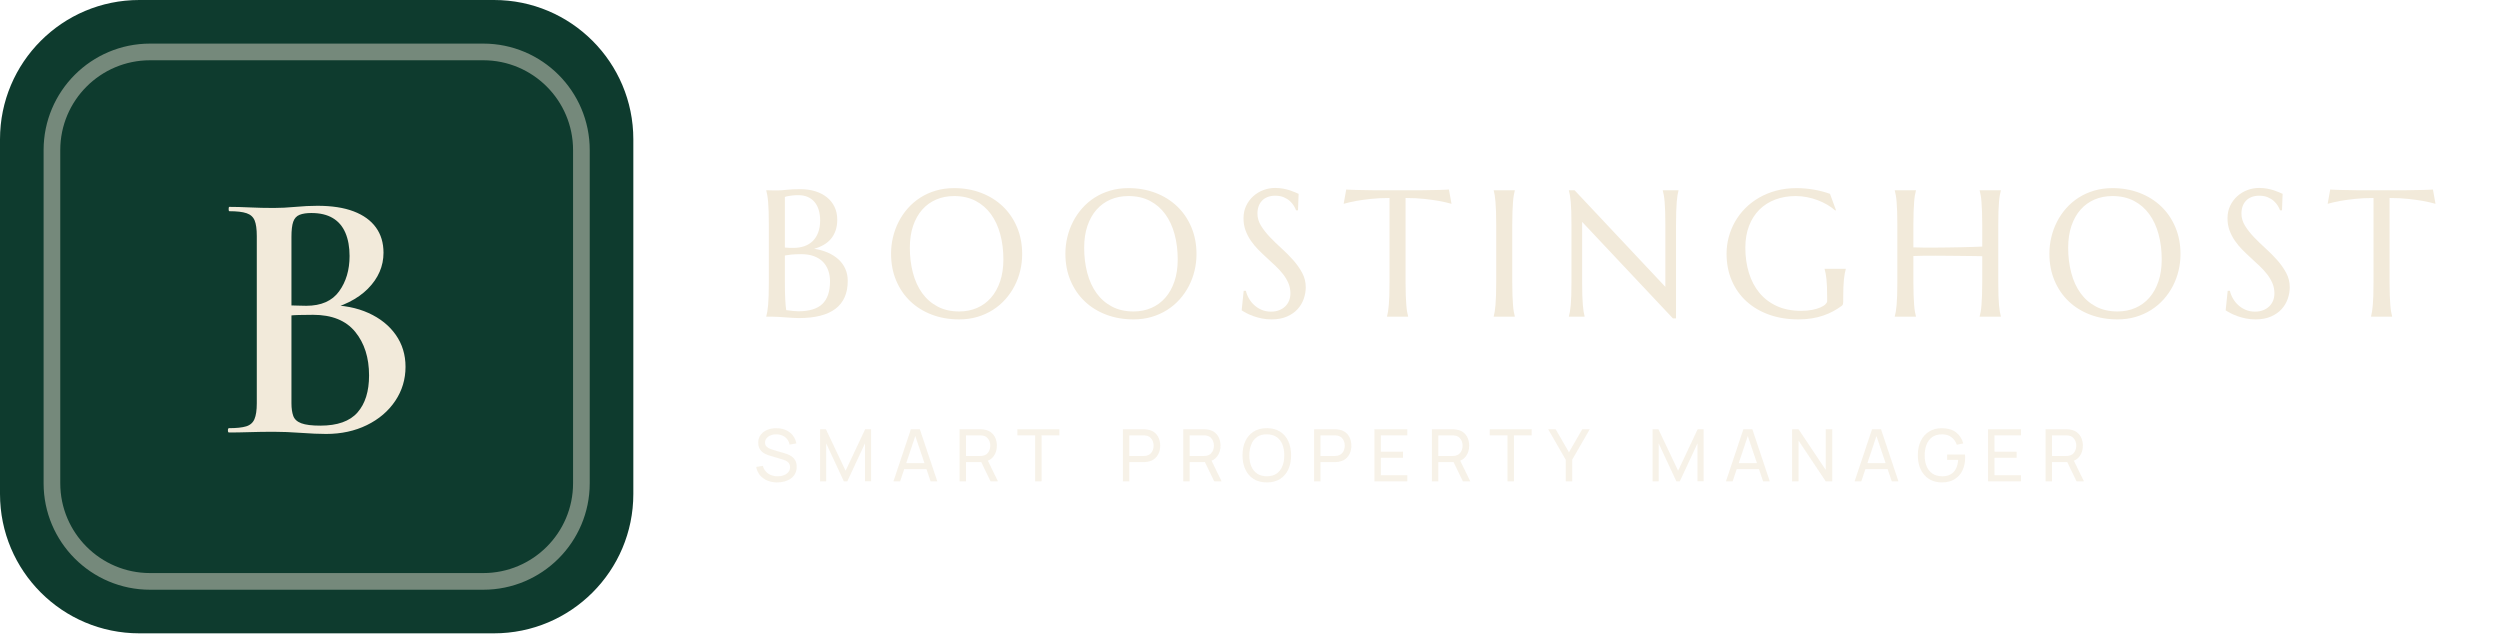
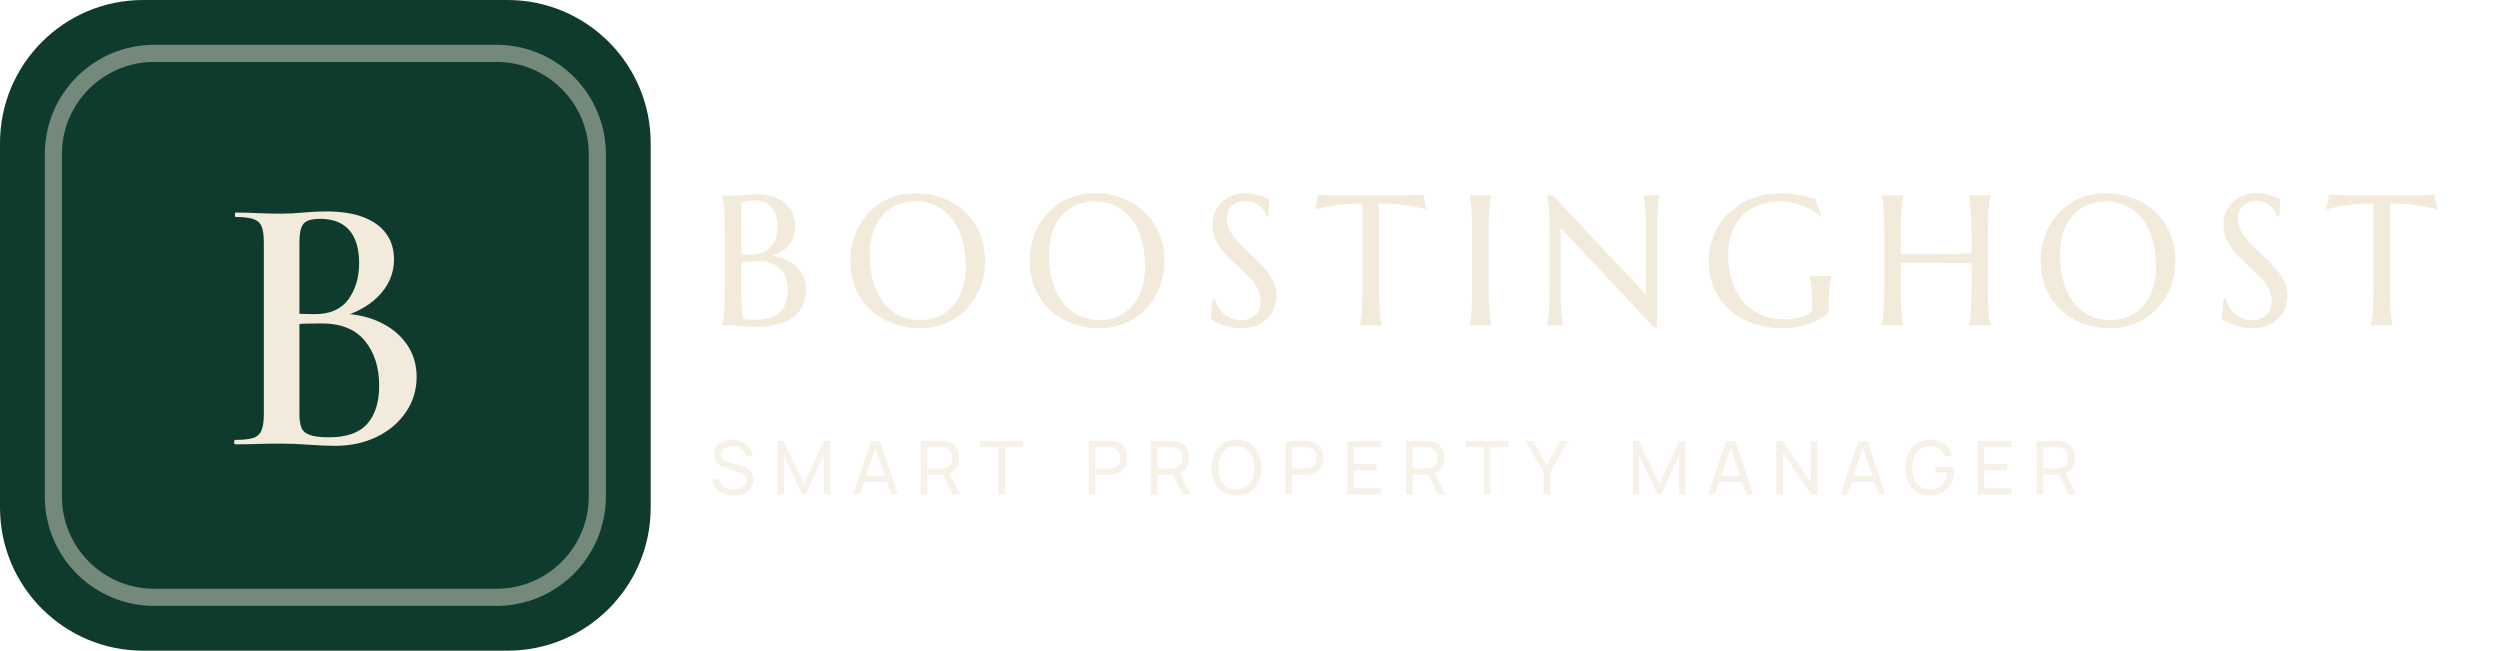
- <svg xmlns="http://www.w3.org/2000/svg" viewBox="0 0 150 38" width="150" height="38">
+ <svg xmlns="http://www.w3.org/2000/svg" viewBox="0 0 146 38" width="146" height="38">
  <rect width="38" height="38" rx="8.36" fill="#0E3B2E" />
  <rect x="3.116" y="3.116" width="31.768" height="31.768" rx="5.89" fill="none" stroke="rgba(242,234,218,0.45)" stroke-width="1.00" />
  <path fill="#F2EADA" transform="translate(12.83 25.95) scale(0.02166 -0.02166)" d="M304 337 315 353Q380 353 428.5 331.0Q477 309 504.0 270.5Q531 232 531 182Q531 130 502.5 87.5Q474 45 424.0 20.5Q374 -4 311 -4Q282 -4 241.0 -1.0Q200 2 166 2Q131 2 99.0 1.0Q67 0 42 0Q39 0 39.0 6.0Q39 12 42 12Q73 12 89.5 17.0Q106 22 112.5 37.0Q119 52 119 81V544Q119 573 113.0 587.5Q107 602 90.5 607.5Q74 613 43 613Q41 613 41.0 619.0Q41 625 43 625Q68 625 99.5 623.5Q131 622 166 622Q194 622 226.0 625.0Q258 628 287 628Q347 628 387.5 612.5Q428 597 449.0 568.0Q470 539 470 498Q470 442 427.0 398.5Q384 355 304 337ZM270 608Q250 608 237.5 603.0Q225 598 220.0 584.0Q215 570 215 542V346L179 353Q212 352 233.0 351.5Q254 351 256 351Q318 351 347.0 391.0Q376 431 376 489Q376 526 364.5 553.0Q353 580 329.5 594.0Q306 608 270 608ZM295 19Q366 19 398.0 55.5Q430 92 430 158Q430 232 391.5 279.0Q353 326 275 326Q260 326 235.0 325.5Q210 325 183 320L215 332V81Q215 60 220.0 46.0Q225 32 242.5 25.5Q260 19 295 19Z" />
  <g fill="#F2EADA">
-     <path transform="translate(45.22 19.00) scale(0.00529 -0.00529)" d="M172 1042Q172 1127 170.0 1190.5Q168 1254 164.0 1300.5Q160 1347 154.5 1378.0Q149 1409 143 1430V1434Q163 1433 185 1433Q204 1432 227.5 1432.0Q251 1432 276 1432Q312 1432 373.5 1439.0Q435 1446 532 1446Q622 1446 698.0 1422.5Q774 1399 829.5 1355.0Q885 1311 916.5 1246.5Q948 1182 948 1100Q948 1031 929.0 976.5Q910 922 875.5 881.5Q841 841 792.5 813.5Q744 786 686 770Q771 757 841.0 726.5Q911 696 961.5 650.0Q1012 604 1039.5 542.5Q1067 481 1067 406Q1067 195 928.0 89.5Q789 -16 512 -16Q482 -16 442.0 -13.5Q402 -11 360.5 -8.0Q319 -5 279.0 -2.5Q239 0 209 0H143V4Q149 25 154.5 56.0Q160 87 164.0 133.0Q168 179 170.0 242.5Q172 306 172 391ZM539 709Q471 709 425.0 704.0Q379 699 354 694V391Q354 274 358.0 198.0Q362 122 369 74Q407 69 445.0 65.0Q483 61 506 61Q693 61 779.5 144.5Q866 228 866 401Q866 469 845.5 525.5Q825 582 784.5 623.0Q744 664 682.5 686.5Q621 709 539 709ZM354 784Q382 781 404.0 780.5Q426 780 451 780Q519 780 575.0 799.5Q631 819 670.5 858.0Q710 897 732.0 955.5Q754 1014 754 1092Q754 1157 738.0 1210.0Q722 1263 690.5 1300.5Q659 1338 613.0 1358.0Q567 1378 508 1378Q470 1378 441.5 1375.0Q413 1372 393 1368Q370 1364 354 1358Z" />
-     <path transform="translate(53.03 19.00) scale(0.00529 -0.00529)" d="M797 1458Q964 1458 1105.5 1403.5Q1247 1349 1350.0 1250.5Q1453 1152 1511.0 1014.0Q1569 876 1569 709Q1569 614 1547.0 522.0Q1525 430 1482.5 348.0Q1440 266 1378.0 196.5Q1316 127 1236.5 76.5Q1157 26 1061.0 -2.5Q965 -31 854 -31Q687 -31 545.5 22.5Q404 76 301.0 174.0Q198 272 140.0 409.5Q82 547 82 715Q82 810 104.0 902.0Q126 994 168.5 1077.0Q211 1160 272.5 1229.5Q334 1299 413.5 1350.0Q493 1401 589.5 1429.5Q686 1458 797 1458ZM854 59Q965 59 1057.0 99.0Q1149 139 1215.5 215.0Q1282 291 1319.0 400.5Q1356 510 1356 649Q1356 803 1320.5 934.5Q1285 1066 1215.0 1162.5Q1145 1259 1040.5 1313.5Q936 1368 797 1368Q686 1368 594.0 1328.5Q502 1289 435.5 1214.0Q369 1139 332.0 1030.0Q295 921 295 782Q295 629 330.0 496.5Q365 364 435.0 267.0Q505 170 610.0 114.5Q715 59 854 59Z" />
-     <path transform="translate(63.49 19.00) scale(0.00529 -0.00529)" d="M797 1458Q964 1458 1105.5 1403.5Q1247 1349 1350.0 1250.5Q1453 1152 1511.0 1014.0Q1569 876 1569 709Q1569 614 1547.0 522.0Q1525 430 1482.5 348.0Q1440 266 1378.0 196.5Q1316 127 1236.5 76.5Q1157 26 1061.0 -2.5Q965 -31 854 -31Q687 -31 545.5 22.5Q404 76 301.0 174.0Q198 272 140.0 409.5Q82 547 82 715Q82 810 104.0 902.0Q126 994 168.5 1077.0Q211 1160 272.5 1229.5Q334 1299 413.5 1350.0Q493 1401 589.5 1429.5Q686 1458 797 1458ZM854 59Q965 59 1057.0 99.0Q1149 139 1215.5 215.0Q1282 291 1319.0 400.5Q1356 510 1356 649Q1356 803 1320.5 934.5Q1285 1066 1215.0 1162.5Q1145 1259 1040.5 1313.5Q936 1368 797 1368Q686 1368 594.0 1328.5Q502 1289 435.5 1214.0Q369 1139 332.0 1030.0Q295 921 295 782Q295 629 330.0 496.5Q365 364 435.0 267.0Q505 170 610.0 114.5Q715 59 854 59Z" />
-     <path transform="translate(73.96 19.00) scale(0.00529 -0.00529)" d="M741 1206H719Q711 1229 693.5 1258.0Q676 1287 647.5 1312.5Q619 1338 578.5 1355.0Q538 1372 483 1372Q434 1372 396.0 1357.0Q358 1342 332.5 1315.0Q307 1288 294.0 1251.0Q281 1214 281 1169Q281 1097 321.5 1031.5Q362 966 423.0 902.0Q484 838 555.0 774.0Q626 710 687.0 641.0Q748 572 788.5 496.5Q829 421 829 334Q829 269 806.5 203.5Q784 138 737.0 86.0Q690 34 616.0 1.5Q542 -31 440 -31Q383 -31 331.5 -20.5Q280 -10 236.5 5.5Q193 21 158.5 39.0Q124 57 102 72L125 293H150Q161 246 186.0 203.5Q211 161 247.5 128.5Q284 96 331.0 76.5Q378 57 434 57Q485 57 525.5 72.5Q566 88 595.0 115.5Q624 143 639.5 181.0Q655 219 655 264Q655 327 632.0 380.5Q609 434 571.5 482.0Q534 530 486.5 575.0Q439 620 389.0 665.5Q339 711 291.5 759.0Q244 807 206.5 861.5Q169 916 146.0 978.5Q123 1041 123 1116Q123 1195 153.5 1258.5Q184 1322 234.5 1367.0Q285 1412 349.0 1436.0Q413 1460 481 1460Q531 1460 573.0 1452.0Q615 1444 648.5 1433.0Q682 1422 707.0 1411.0Q732 1400 748 1393Z" />
-     <path transform="translate(80.62 19.00) scale(0.00529 -0.00529)" d="M520 1346Q402 1346 307.0 1335.5Q212 1325 143 1313Q63 1298 0 1280L29 1442Q41 1441 65.0 1440.0Q89 1439 118.5 1438.0Q148 1437 180.5 1436.5Q213 1436 242.0 1435.5Q271 1435 293.5 1434.5Q316 1434 326 1434H897Q907 1434 929.5 1434.5Q952 1435 981.0 1435.5Q1010 1436 1042.5 1436.5Q1075 1437 1104.5 1438.0Q1134 1439 1158.0 1440.0Q1182 1441 1194 1442L1223 1280Q1159 1298 1079 1313Q1010 1325 915.0 1335.5Q820 1346 702 1346V391Q702 306 704.5 242.5Q707 179 710.5 133.0Q714 87 719.5 56.0Q725 25 731 4V0H492V4Q498 25 503.0 56.0Q508 87 512.0 133.0Q516 179 518.0 242.5Q520 306 520 391Z" />
-     <path transform="translate(88.82 19.00) scale(0.00529 -0.00529)" d="M152 4Q158 25 163.0 56.0Q168 87 172.0 133.0Q176 179 178.0 242.5Q180 306 180 391V1042Q180 1127 178.0 1190.5Q176 1254 172.0 1300.5Q168 1347 163.0 1378.0Q158 1409 152 1430V1434H391V1430Q385 1409 379.5 1378.0Q374 1347 370.5 1300.5Q367 1254 364.5 1190.5Q362 1127 362 1042V391Q362 306 364.5 242.5Q367 179 370.5 133.0Q374 87 379.5 56.0Q385 25 391 4V0H152Z" />
-     <path transform="translate(93.42 19.00) scale(0.00529 -0.00529)" d="M199 1434 1229 338V1042Q1229 1127 1227.0 1190.5Q1225 1254 1221.0 1300.5Q1217 1347 1211.5 1378.0Q1206 1409 1200 1430V1434H1378V1430Q1372 1409 1367.0 1378.0Q1362 1347 1358.0 1300.5Q1354 1254 1352.0 1190.5Q1350 1127 1350 1042V-20H1315L285 1075V391Q285 306 287.0 242.5Q289 179 293.0 133.0Q297 87 302.0 56.0Q307 25 313 4V0H135V4Q141 25 146.5 56.0Q152 87 156.0 133.0Q160 179 162.0 242.5Q164 306 164 391V1042Q164 1127 162.0 1190.5Q160 1254 156.0 1300.5Q152 1347 146.5 1378.0Q141 1409 135 1430V1434Z" />
-     <path transform="translate(103.16 19.00) scale(0.00529 -0.00529)" d="M1405 168Q1405 157 1402.5 145.0Q1400 133 1391 125Q1346 91 1293.5 62.5Q1241 34 1180.0 13.0Q1119 -8 1048.5 -19.5Q978 -31 897 -31Q715 -31 565.0 22.5Q415 76 307.5 174.0Q200 272 141.0 409.5Q82 547 82 715Q82 810 106.5 902.0Q131 994 178.0 1077.0Q225 1160 294.0 1229.5Q363 1299 451.5 1350.0Q540 1401 646.5 1429.5Q753 1458 877 1458Q925 1458 975.0 1453.5Q1025 1449 1074.0 1440.5Q1123 1432 1168.5 1420.0Q1214 1408 1255 1393L1323 1208L1315 1204Q1276 1239 1225.0 1269.0Q1174 1299 1116.0 1321.0Q1058 1343 994.5 1355.5Q931 1368 866 1368Q740 1368 635.0 1328.5Q530 1289 454.5 1214.0Q379 1139 337.0 1030.0Q295 921 295 782Q295 629 335.0 498.0Q375 367 454.0 271.0Q533 175 651.5 120.5Q770 66 928 66Q998 66 1053.0 77.0Q1108 88 1146.0 104.5Q1184 121 1203.5 140.5Q1223 160 1223 176V215Q1223 285 1221.0 336.0Q1219 387 1215.0 424.5Q1211 462 1206.0 489.0Q1201 516 1194 539V543H1434V539Q1428 518 1422.5 489.5Q1417 461 1413.0 422.0Q1409 383 1407.0 330.5Q1405 278 1405 209Z" />
-     <path transform="translate(112.93 19.00) scale(0.00529 -0.00529)" d="M1135 686Q1095 687 1035.0 687.5Q975 688 904.5 689.0Q834 690 757.5 690.5Q681 691 608.0 691.5Q535 692 469.0 691.0Q403 690 354 688V391Q354 306 356.5 242.5Q359 179 362.5 133.0Q366 87 371.5 56.0Q377 25 383 4V0H143V4Q149 25 154.5 56.0Q160 87 164.0 133.0Q168 179 170.0 242.5Q172 306 172 391V1042Q172 1127 170.0 1190.5Q168 1254 164.0 1300.5Q160 1347 154.5 1378.0Q149 1409 143 1430V1434H383V1430Q377 1409 371.5 1378.0Q366 1347 362.5 1300.5Q359 1254 356.5 1190.5Q354 1127 354 1042V786Q406 784 472.0 783.5Q538 783 610.0 783.5Q682 784 756.5 785.0Q831 786 900.5 787.5Q970 789 1030.5 791.0Q1091 793 1135 795V1042Q1135 1127 1132.5 1190.5Q1130 1254 1126.5 1300.5Q1123 1347 1117.5 1378.0Q1112 1409 1106 1430V1434H1346V1430Q1340 1409 1334.5 1378.0Q1329 1347 1325.0 1300.5Q1321 1254 1319.0 1190.5Q1317 1127 1317 1042V391Q1317 306 1319.0 242.5Q1321 179 1325.0 133.0Q1329 87 1334.5 56.0Q1340 25 1346 4V0H1106V4Q1112 25 1117.5 56.0Q1123 87 1126.5 133.0Q1130 179 1132.5 242.5Q1135 306 1135 391Z" />
-     <path transform="translate(122.53 19.00) scale(0.00529 -0.00529)" d="M797 1458Q964 1458 1105.5 1403.5Q1247 1349 1350.0 1250.5Q1453 1152 1511.0 1014.0Q1569 876 1569 709Q1569 614 1547.0 522.0Q1525 430 1482.5 348.0Q1440 266 1378.0 196.5Q1316 127 1236.5 76.5Q1157 26 1061.0 -2.5Q965 -31 854 -31Q687 -31 545.5 22.5Q404 76 301.0 174.0Q198 272 140.0 409.5Q82 547 82 715Q82 810 104.0 902.0Q126 994 168.5 1077.0Q211 1160 272.5 1229.5Q334 1299 413.5 1350.0Q493 1401 589.5 1429.5Q686 1458 797 1458ZM854 59Q965 59 1057.0 99.0Q1149 139 1215.5 215.0Q1282 291 1319.0 400.5Q1356 510 1356 649Q1356 803 1320.5 934.5Q1285 1066 1215.0 1162.5Q1145 1259 1040.5 1313.5Q936 1368 797 1368Q686 1368 594.0 1328.5Q502 1289 435.5 1214.0Q369 1139 332.0 1030.0Q295 921 295 782Q295 629 330.0 496.5Q365 364 435.0 267.0Q505 170 610.0 114.5Q715 59 854 59Z" />
-     <path transform="translate(133.00 19.00) scale(0.00529 -0.00529)" d="M741 1206H719Q711 1229 693.5 1258.0Q676 1287 647.5 1312.5Q619 1338 578.5 1355.0Q538 1372 483 1372Q434 1372 396.0 1357.0Q358 1342 332.5 1315.0Q307 1288 294.0 1251.0Q281 1214 281 1169Q281 1097 321.5 1031.5Q362 966 423.0 902.0Q484 838 555.0 774.0Q626 710 687.0 641.0Q748 572 788.5 496.5Q829 421 829 334Q829 269 806.5 203.5Q784 138 737.0 86.0Q690 34 616.0 1.5Q542 -31 440 -31Q383 -31 331.5 -20.5Q280 -10 236.5 5.5Q193 21 158.5 39.0Q124 57 102 72L125 293H150Q161 246 186.0 203.5Q211 161 247.5 128.5Q284 96 331.0 76.5Q378 57 434 57Q485 57 525.5 72.5Q566 88 595.0 115.5Q624 143 639.5 181.0Q655 219 655 264Q655 327 632.0 380.5Q609 434 571.5 482.0Q534 530 486.5 575.0Q439 620 389.0 665.5Q339 711 291.5 759.0Q244 807 206.5 861.5Q169 916 146.0 978.5Q123 1041 123 1116Q123 1195 153.5 1258.5Q184 1322 234.5 1367.0Q285 1412 349.0 1436.0Q413 1460 481 1460Q531 1460 573.0 1452.0Q615 1444 648.5 1433.0Q682 1422 707.0 1411.0Q732 1400 748 1393Z" />
-     <path transform="translate(139.66 19.00) scale(0.00529 -0.00529)" d="M520 1346Q402 1346 307.0 1335.5Q212 1325 143 1313Q63 1298 0 1280L29 1442Q41 1441 65.0 1440.0Q89 1439 118.5 1438.0Q148 1437 180.5 1436.5Q213 1436 242.0 1435.5Q271 1435 293.5 1434.5Q316 1434 326 1434H897Q907 1434 929.5 1434.5Q952 1435 981.0 1435.5Q1010 1436 1042.5 1436.5Q1075 1437 1104.5 1438.0Q1134 1439 1158.0 1440.0Q1182 1441 1194 1442L1223 1280Q1159 1298 1079 1313Q1010 1325 915.0 1335.5Q820 1346 702 1346V391Q702 306 704.5 242.5Q707 179 710.5 133.0Q714 87 719.5 56.0Q725 25 731 4V0H492V4Q498 25 503.0 56.0Q508 87 512.0 133.0Q516 179 518.0 242.5Q520 306 520 391Z" />
+     <path transform="translate(41.42 19.00) scale(0.00529 -0.00529)" d="M172 1042Q172 1127 170.0 1190.5Q168 1254 164.0 1300.5Q160 1347 154.5 1378.0Q149 1409 143 1430V1434Q163 1433 185 1433Q204 1432 227.5 1432.0Q251 1432 276 1432Q312 1432 373.5 1439.0Q435 1446 532 1446Q622 1446 698.0 1422.5Q774 1399 829.5 1355.0Q885 1311 916.5 1246.5Q948 1182 948 1100Q948 1031 929.0 976.5Q910 922 875.5 881.5Q841 841 792.5 813.5Q744 786 686 770Q771 757 841.0 726.5Q911 696 961.5 650.0Q1012 604 1039.5 542.5Q1067 481 1067 406Q1067 195 928.0 89.5Q789 -16 512 -16Q482 -16 442.0 -13.5Q402 -11 360.5 -8.0Q319 -5 279.0 -2.5Q239 0 209 0H143V4Q149 25 154.5 56.0Q160 87 164.0 133.0Q168 179 170.0 242.5Q172 306 172 391ZM539 709Q471 709 425.0 704.0Q379 699 354 694V391Q354 274 358.0 198.0Q362 122 369 74Q407 69 445.0 65.0Q483 61 506 61Q693 61 779.5 144.5Q866 228 866 401Q866 469 845.5 525.5Q825 582 784.5 623.0Q744 664 682.5 686.5Q621 709 539 709ZM354 784Q382 781 404.0 780.5Q426 780 451 780Q519 780 575.0 799.5Q631 819 670.5 858.0Q710 897 732.0 955.5Q754 1014 754 1092Q754 1157 738.0 1210.0Q722 1263 690.5 1300.5Q659 1338 613.0 1358.0Q567 1378 508 1378Q470 1378 441.5 1375.0Q413 1372 393 1368Q370 1364 354 1358Z" />
+     <path transform="translate(49.23 19.00) scale(0.00529 -0.00529)" d="M797 1458Q964 1458 1105.5 1403.5Q1247 1349 1350.0 1250.5Q1453 1152 1511.0 1014.0Q1569 876 1569 709Q1569 614 1547.0 522.0Q1525 430 1482.5 348.0Q1440 266 1378.0 196.5Q1316 127 1236.5 76.5Q1157 26 1061.0 -2.5Q965 -31 854 -31Q687 -31 545.5 22.5Q404 76 301.0 174.0Q198 272 140.0 409.5Q82 547 82 715Q82 810 104.0 902.0Q126 994 168.5 1077.0Q211 1160 272.5 1229.5Q334 1299 413.5 1350.0Q493 1401 589.5 1429.5Q686 1458 797 1458ZM854 59Q965 59 1057.0 99.0Q1149 139 1215.5 215.0Q1282 291 1319.0 400.5Q1356 510 1356 649Q1356 803 1320.5 934.5Q1285 1066 1215.0 1162.5Q1145 1259 1040.5 1313.5Q936 1368 797 1368Q686 1368 594.0 1328.5Q502 1289 435.5 1214.0Q369 1139 332.0 1030.0Q295 921 295 782Q295 629 330.0 496.5Q365 364 435.0 267.0Q505 170 610.0 114.5Q715 59 854 59Z" />
+     <path transform="translate(59.70 19.00) scale(0.00529 -0.00529)" d="M797 1458Q964 1458 1105.5 1403.5Q1247 1349 1350.0 1250.5Q1453 1152 1511.0 1014.0Q1569 876 1569 709Q1569 614 1547.0 522.0Q1525 430 1482.5 348.0Q1440 266 1378.0 196.5Q1316 127 1236.5 76.5Q1157 26 1061.0 -2.5Q965 -31 854 -31Q687 -31 545.5 22.5Q404 76 301.0 174.0Q198 272 140.0 409.5Q82 547 82 715Q82 810 104.0 902.0Q126 994 168.5 1077.0Q211 1160 272.5 1229.5Q334 1299 413.5 1350.0Q493 1401 589.5 1429.5Q686 1458 797 1458ZM854 59Q965 59 1057.0 99.0Q1149 139 1215.5 215.0Q1282 291 1319.0 400.5Q1356 510 1356 649Q1356 803 1320.5 934.5Q1285 1066 1215.0 1162.5Q1145 1259 1040.5 1313.5Q936 1368 797 1368Q686 1368 594.0 1328.5Q502 1289 435.5 1214.0Q369 1139 332.0 1030.0Q295 921 295 782Q295 629 330.0 496.5Q365 364 435.0 267.0Q505 170 610.0 114.5Q715 59 854 59Z" />
+     <path transform="translate(70.16 19.00) scale(0.00529 -0.00529)" d="M741 1206H719Q711 1229 693.5 1258.0Q676 1287 647.5 1312.5Q619 1338 578.5 1355.0Q538 1372 483 1372Q434 1372 396.0 1357.0Q358 1342 332.5 1315.0Q307 1288 294.0 1251.0Q281 1214 281 1169Q281 1097 321.5 1031.5Q362 966 423.0 902.0Q484 838 555.0 774.0Q626 710 687.0 641.0Q748 572 788.5 496.5Q829 421 829 334Q829 269 806.5 203.5Q784 138 737.0 86.0Q690 34 616.0 1.5Q542 -31 440 -31Q383 -31 331.5 -20.5Q280 -10 236.5 5.5Q193 21 158.5 39.0Q124 57 102 72L125 293H150Q161 246 186.0 203.5Q211 161 247.5 128.5Q284 96 331.0 76.5Q378 57 434 57Q485 57 525.5 72.5Q566 88 595.0 115.5Q624 143 639.5 181.0Q655 219 655 264Q655 327 632.0 380.5Q609 434 571.5 482.0Q534 530 486.5 575.0Q439 620 389.0 665.5Q339 711 291.5 759.0Q244 807 206.5 861.5Q169 916 146.0 978.5Q123 1041 123 1116Q123 1195 153.5 1258.5Q184 1322 234.5 1367.0Q285 1412 349.0 1436.0Q413 1460 481 1460Q531 1460 573.0 1452.0Q615 1444 648.5 1433.0Q682 1422 707.0 1411.0Q732 1400 748 1393Z" />
+     <path transform="translate(76.82 19.00) scale(0.00529 -0.00529)" d="M520 1346Q402 1346 307.0 1335.5Q212 1325 143 1313Q63 1298 0 1280L29 1442Q41 1441 65.0 1440.0Q89 1439 118.5 1438.0Q148 1437 180.5 1436.5Q213 1436 242.0 1435.5Q271 1435 293.5 1434.5Q316 1434 326 1434H897Q907 1434 929.5 1434.5Q952 1435 981.0 1435.5Q1010 1436 1042.5 1436.5Q1075 1437 1104.5 1438.0Q1134 1439 1158.0 1440.0Q1182 1441 1194 1442L1223 1280Q1159 1298 1079 1313Q1010 1325 915.0 1335.5Q820 1346 702 1346V391Q702 306 704.5 242.5Q707 179 710.5 133.0Q714 87 719.5 56.0Q725 25 731 4V0H492V4Q498 25 503.0 56.0Q508 87 512.0 133.0Q516 179 518.0 242.5Q520 306 520 391Z" />
+     <path transform="translate(85.02 19.00) scale(0.00529 -0.00529)" d="M152 4Q158 25 163.0 56.0Q168 87 172.0 133.0Q176 179 178.0 242.5Q180 306 180 391V1042Q180 1127 178.0 1190.5Q176 1254 172.0 1300.5Q168 1347 163.0 1378.0Q158 1409 152 1430V1434H391V1430Q385 1409 379.5 1378.0Q374 1347 370.5 1300.5Q367 1254 364.5 1190.5Q362 1127 362 1042V391Q362 306 364.5 242.5Q367 179 370.5 133.0Q374 87 379.5 56.0Q385 25 391 4V0H152Z" />
+     <path transform="translate(89.63 19.00) scale(0.00529 -0.00529)" d="M199 1434 1229 338V1042Q1229 1127 1227.0 1190.5Q1225 1254 1221.0 1300.5Q1217 1347 1211.5 1378.0Q1206 1409 1200 1430V1434H1378V1430Q1372 1409 1367.0 1378.0Q1362 1347 1358.0 1300.5Q1354 1254 1352.0 1190.5Q1350 1127 1350 1042V-20H1315L285 1075V391Q285 306 287.0 242.5Q289 179 293.0 133.0Q297 87 302.0 56.0Q307 25 313 4V0H135V4Q141 25 146.5 56.0Q152 87 156.0 133.0Q160 179 162.0 242.5Q164 306 164 391V1042Q164 1127 162.0 1190.5Q160 1254 156.0 1300.5Q152 1347 146.5 1378.0Q141 1409 135 1430V1434Z" />
+     <path transform="translate(99.36 19.00) scale(0.00529 -0.00529)" d="M1405 168Q1405 157 1402.5 145.0Q1400 133 1391 125Q1346 91 1293.5 62.5Q1241 34 1180.0 13.0Q1119 -8 1048.5 -19.5Q978 -31 897 -31Q715 -31 565.0 22.5Q415 76 307.5 174.0Q200 272 141.0 409.5Q82 547 82 715Q82 810 106.5 902.0Q131 994 178.0 1077.0Q225 1160 294.0 1229.5Q363 1299 451.5 1350.0Q540 1401 646.5 1429.5Q753 1458 877 1458Q925 1458 975.0 1453.5Q1025 1449 1074.0 1440.5Q1123 1432 1168.5 1420.0Q1214 1408 1255 1393L1323 1208L1315 1204Q1276 1239 1225.0 1269.0Q1174 1299 1116.0 1321.0Q1058 1343 994.5 1355.5Q931 1368 866 1368Q740 1368 635.0 1328.5Q530 1289 454.5 1214.0Q379 1139 337.0 1030.0Q295 921 295 782Q295 629 335.0 498.0Q375 367 454.0 271.0Q533 175 651.5 120.5Q770 66 928 66Q998 66 1053.0 77.0Q1108 88 1146.0 104.5Q1184 121 1203.5 140.5Q1223 160 1223 176V215Q1223 285 1221.0 336.0Q1219 387 1215.0 424.5Q1211 462 1206.0 489.0Q1201 516 1194 539V543H1434V539Q1428 518 1422.5 489.5Q1417 461 1413.0 422.0Q1409 383 1407.0 330.5Q1405 278 1405 209Z" />
+     <path transform="translate(109.13 19.00) scale(0.00529 -0.00529)" d="M1135 686Q1095 687 1035.0 687.5Q975 688 904.5 689.0Q834 690 757.5 690.5Q681 691 608.0 691.5Q535 692 469.0 691.0Q403 690 354 688V391Q354 306 356.5 242.5Q359 179 362.5 133.0Q366 87 371.5 56.0Q377 25 383 4V0H143V4Q149 25 154.5 56.0Q160 87 164.0 133.0Q168 179 170.0 242.5Q172 306 172 391V1042Q172 1127 170.0 1190.5Q168 1254 164.0 1300.5Q160 1347 154.5 1378.0Q149 1409 143 1430V1434H383V1430Q377 1409 371.5 1378.0Q366 1347 362.5 1300.5Q359 1254 356.5 1190.5Q354 1127 354 1042V786Q406 784 472.0 783.5Q538 783 610.0 783.5Q682 784 756.5 785.0Q831 786 900.5 787.5Q970 789 1030.5 791.0Q1091 793 1135 795V1042Q1135 1127 1132.5 1190.5Q1130 1254 1126.5 1300.5Q1123 1347 1117.5 1378.0Q1112 1409 1106 1430V1434H1346V1430Q1340 1409 1334.5 1378.0Q1329 1347 1325.0 1300.5Q1321 1254 1319.0 1190.5Q1317 1127 1317 1042V391Q1317 306 1319.0 242.5Q1321 179 1325.0 133.0Q1329 87 1334.5 56.0Q1340 25 1346 4V0H1106V4Q1112 25 1117.5 56.0Q1123 87 1126.5 133.0Q1130 179 1132.5 242.5Q1135 306 1135 391Z" />
+     <path transform="translate(118.74 19.00) scale(0.00529 -0.00529)" d="M797 1458Q964 1458 1105.5 1403.5Q1247 1349 1350.0 1250.5Q1453 1152 1511.0 1014.0Q1569 876 1569 709Q1569 614 1547.0 522.0Q1525 430 1482.5 348.0Q1440 266 1378.0 196.5Q1316 127 1236.5 76.5Q1157 26 1061.0 -2.5Q965 -31 854 -31Q687 -31 545.5 22.5Q404 76 301.0 174.0Q198 272 140.0 409.5Q82 547 82 715Q82 810 104.0 902.0Q126 994 168.5 1077.0Q211 1160 272.5 1229.5Q334 1299 413.5 1350.0Q493 1401 589.5 1429.5Q686 1458 797 1458ZM854 59Q965 59 1057.0 99.0Q1149 139 1215.5 215.0Q1282 291 1319.0 400.5Q1356 510 1356 649Q1356 803 1320.5 934.5Q1285 1066 1215.0 1162.5Q1145 1259 1040.5 1313.5Q936 1368 797 1368Q686 1368 594.0 1328.5Q502 1289 435.5 1214.0Q369 1139 332.0 1030.0Q295 921 295 782Q295 629 330.0 496.5Q365 364 435.0 267.0Q505 170 610.0 114.5Q715 59 854 59Z" />
+     <path transform="translate(129.20 19.00) scale(0.00529 -0.00529)" d="M741 1206H719Q711 1229 693.5 1258.0Q676 1287 647.5 1312.5Q619 1338 578.5 1355.0Q538 1372 483 1372Q434 1372 396.0 1357.0Q358 1342 332.5 1315.0Q307 1288 294.0 1251.0Q281 1214 281 1169Q281 1097 321.5 1031.5Q362 966 423.0 902.0Q484 838 555.0 774.0Q626 710 687.0 641.0Q748 572 788.5 496.5Q829 421 829 334Q829 269 806.5 203.5Q784 138 737.0 86.0Q690 34 616.0 1.5Q542 -31 440 -31Q383 -31 331.5 -20.5Q280 -10 236.5 5.5Q193 21 158.5 39.0Q124 57 102 72L125 293H150Q161 246 186.0 203.5Q211 161 247.5 128.5Q284 96 331.0 76.5Q378 57 434 57Q485 57 525.5 72.5Q566 88 595.0 115.5Q624 143 639.5 181.0Q655 219 655 264Q655 327 632.0 380.5Q609 434 571.5 482.0Q534 530 486.5 575.0Q439 620 389.0 665.5Q339 711 291.5 759.0Q244 807 206.5 861.5Q169 916 146.0 978.5Q123 1041 123 1116Q123 1195 153.5 1258.5Q184 1322 234.5 1367.0Q285 1412 349.0 1436.0Q413 1460 481 1460Q531 1460 573.0 1452.0Q615 1444 648.5 1433.0Q682 1422 707.0 1411.0Q732 1400 748 1393Z" />
+     <path transform="translate(135.86 19.00) scale(0.00529 -0.00529)" d="M520 1346Q402 1346 307.0 1335.5Q212 1325 143 1313Q63 1298 0 1280L29 1442Q41 1441 65.0 1440.0Q89 1439 118.5 1438.0Q148 1437 180.5 1436.5Q213 1436 242.0 1435.5Q271 1435 293.5 1434.5Q316 1434 326 1434H897Q907 1434 929.5 1434.5Q952 1435 981.0 1435.5Q1010 1436 1042.5 1436.5Q1075 1437 1104.5 1438.0Q1134 1439 1158.0 1440.0Q1182 1441 1194 1442L1223 1280Q1159 1298 1079 1313Q1010 1325 915.0 1335.5Q820 1346 702 1346V391Q702 306 704.5 242.5Q707 179 710.5 133.0Q714 87 719.5 56.0Q725 25 731 4V0H492V4Q498 25 503.0 56.0Q508 87 512.0 133.0Q516 179 518.0 242.5Q520 306 520 391Z" />
  </g>
  <g fill="rgba(242,234,218,0.62)">
-     <path transform="translate(45.22 28.88) scale(0.00217 -0.00217)" d="M651 -30Q498 -30 375.5 22.0Q253 74 173.5 170.5Q94 267 70 399L254 428Q289 292 399.5 215.5Q510 139 660 139Q757 139 835.5 169.5Q914 200 960.0 257.0Q1006 314 1006 392Q1006 440 989.5 474.5Q973 509 944.5 533.5Q916 558 880.0 575.0Q844 592 805 603L438 712Q378 730 322.0 757.5Q266 785 222.0 826.5Q178 868 152.0 926.5Q126 985 126 1065Q126 1193 192.5 1283.5Q259 1374 373.0 1422.0Q487 1470 630 1469Q775 1468 889.5 1417.5Q1004 1367 1079.5 1273.0Q1155 1179 1181 1048L992 1015Q977 1103 925.5 1166.5Q874 1230 797.0 1264.5Q720 1299 628 1300Q540 1301 469.0 1272.0Q398 1243 356.0 1191.5Q314 1140 314 1073Q314 1007 352.0 966.5Q390 926 445.5 902.5Q501 879 554 864L828 785Q875 772 936.5 749.0Q998 726 1056.0 684.5Q1114 643 1152.0 574.5Q1190 506 1190 402Q1190 298 1148.5 217.0Q1107 136 1033.0 81.5Q959 27 861.0 -1.5Q763 -30 651 -30Z" />
-     <path transform="translate(48.90 28.88) scale(0.00217 -0.00217)" d="M140 0V1440H302L846 293L1387 1440H1551V1H1382V1049L893 0H798L309 1049V0Z" />
-     <path transform="translate(53.52 28.88) scale(0.00217 -0.00217)" d="M40 0 522 1440H770L1252 0H1067L616 1336H672L225 0ZM272 337V504H1020V337Z" />
-     <path transform="translate(57.27 28.88) scale(0.00217 -0.00217)" d="M140 0V1440H709Q730 1440 759.0 1438.5Q788 1437 815 1432Q932 1414 1011.5 1352.0Q1091 1290 1131.0 1195.5Q1171 1101 1171 986Q1171 819 1084.0 696.5Q997 574 829 543L761 532H318V0ZM997 0 713 586 889 640 1201 0ZM318 701H703Q722 701 746.5 703.0Q771 705 793 710Q862 726 905.5 768.5Q949 811 969.0 868.5Q989 926 989 986Q989 1046 969.0 1103.5Q949 1161 905.5 1204.0Q862 1247 793 1262Q771 1268 746.5 1269.5Q722 1271 703 1271H318Z" />
-     <path transform="translate(61.00 28.88) scale(0.00217 -0.00217)" d="M511 0V1271H20V1440H1180V1271H689V0Z" />
-     <path transform="translate(67.07 28.88) scale(0.00217 -0.00217)" d="M140 0V1440H709Q730 1440 759.0 1438.5Q788 1437 815 1432Q932 1414 1011.5 1352.0Q1091 1290 1131.0 1195.5Q1171 1101 1171 986Q1171 872 1130.5 777.5Q1090 683 1010.5 620.5Q931 558 815 540Q788 536 759.0 534.0Q730 532 709 532H318V0ZM318 701H703Q722 701 746.5 703.0Q771 705 793 710Q862 726 905.5 768.5Q949 811 969.0 868.5Q989 926 989 986Q989 1046 969.0 1103.5Q949 1161 905.5 1204.0Q862 1247 793 1262Q771 1268 746.5 1269.5Q722 1271 703 1271H318Z" />
-     <path transform="translate(70.69 28.88) scale(0.00217 -0.00217)" d="M140 0V1440H709Q730 1440 759.0 1438.5Q788 1437 815 1432Q932 1414 1011.5 1352.0Q1091 1290 1131.0 1195.5Q1171 1101 1171 986Q1171 819 1084.0 696.5Q997 574 829 543L761 532H318V0ZM997 0 713 586 889 640 1201 0ZM318 701H703Q722 701 746.5 703.0Q771 705 793 710Q862 726 905.5 768.5Q949 811 969.0 868.5Q989 926 989 986Q989 1046 969.0 1103.5Q949 1161 905.5 1204.0Q862 1247 793 1262Q771 1268 746.5 1269.5Q722 1271 703 1271H318Z" />
-     <path transform="translate(74.42 28.88) scale(0.00217 -0.00217)" d="M732 -30Q517 -30 367.0 65.0Q217 160 138.5 329.0Q60 498 60 720Q60 942 138.5 1111.0Q217 1280 367.0 1375.0Q517 1470 732 1470Q948 1470 1098.0 1375.0Q1248 1280 1326.0 1111.0Q1404 942 1404 720Q1404 498 1326.0 329.0Q1248 160 1098.0 65.0Q948 -30 732 -30ZM732 140Q893 139 1000.5 212.5Q1108 286 1161.5 417.0Q1215 548 1215 720Q1215 893 1161.5 1023.0Q1108 1153 1000.5 1226.0Q893 1299 732 1300Q571 1301 464.5 1228.0Q358 1155 304.0 1024.0Q250 893 249 720Q248 548 302.0 418.0Q356 288 463.5 214.5Q571 141 732 140Z" />
-     <path transform="translate(78.54 28.88) scale(0.00217 -0.00217)" d="M140 0V1440H709Q730 1440 759.0 1438.5Q788 1437 815 1432Q932 1414 1011.5 1352.0Q1091 1290 1131.0 1195.5Q1171 1101 1171 986Q1171 872 1130.5 777.5Q1090 683 1010.5 620.5Q931 558 815 540Q788 536 759.0 534.0Q730 532 709 532H318V0ZM318 701H703Q722 701 746.5 703.0Q771 705 793 710Q862 726 905.5 768.5Q949 811 969.0 868.5Q989 926 989 986Q989 1046 969.0 1103.5Q949 1161 905.5 1204.0Q862 1247 793 1262Q771 1268 746.5 1269.5Q722 1271 703 1271H318Z" />
-     <path transform="translate(82.16 28.88) scale(0.00217 -0.00217)" d="M140 0V1440H1050V1271H318V820H930V651H318V169H1050V0Z" />
-     <path transform="translate(85.61 28.88) scale(0.00217 -0.00217)" d="M140 0V1440H709Q730 1440 759.0 1438.5Q788 1437 815 1432Q932 1414 1011.5 1352.0Q1091 1290 1131.0 1195.5Q1171 1101 1171 986Q1171 819 1084.0 696.5Q997 574 829 543L761 532H318V0ZM997 0 713 586 889 640 1201 0ZM318 701H703Q722 701 746.5 703.0Q771 705 793 710Q862 726 905.5 768.5Q949 811 969.0 868.5Q989 926 989 986Q989 1046 969.0 1103.5Q949 1161 905.5 1204.0Q862 1247 793 1262Q771 1268 746.5 1269.5Q722 1271 703 1271H318Z" />
-     <path transform="translate(89.34 28.88) scale(0.00217 -0.00217)" d="M511 0V1271H20V1440H1180V1271H689V0Z" />
-     <path transform="translate(92.89 28.88) scale(0.00217 -0.00217)" d="M485 0V599L0 1440H207L575 803L942 1440H1149L665 599V0Z" />
-     <path transform="translate(98.85 28.88) scale(0.00217 -0.00217)" d="M140 0V1440H302L846 293L1387 1440H1551V1H1382V1049L893 0H798L309 1049V0Z" />
-     <path transform="translate(103.47 28.88) scale(0.00217 -0.00217)" d="M40 0 522 1440H770L1252 0H1067L616 1336H672L225 0ZM272 337V504H1020V337Z" />
-     <path transform="translate(107.22 28.88) scale(0.00217 -0.00217)" d="M140 0V1440H320L1071 315V1440H1251V0H1071L320 1126V0Z" />
-     <path transform="translate(111.19 28.88) scale(0.00217 -0.00217)" d="M40 0 522 1440H770L1252 0H1067L616 1336H672L225 0ZM272 337V504H1020V337Z" />
-     <path transform="translate(114.94 28.88) scale(0.00217 -0.00217)" d="M723 -30Q575 -30 453.0 22.0Q331 74 243.0 171.5Q155 269 107.5 407.5Q60 546 60 720Q60 950 142.0 1118.0Q224 1286 373.0 1377.5Q522 1469 723 1469Q965 1469 1113.0 1356.5Q1261 1244 1317 1049L1137 1012Q1092 1143 989.0 1221.0Q886 1299 732 1299Q571 1300 464.5 1227.5Q358 1155 304.0 1024.0Q250 893 249 720Q248 548 302.0 418.0Q356 288 463.5 214.5Q571 141 732 140Q871 139 966.0 193.0Q1061 247 1113.0 349.0Q1165 451 1176 594H870V741H1364Q1367 721 1367.5 693.5Q1368 666 1368 656Q1368 459 1294.5 303.5Q1221 148 1077.5 59.0Q934 -30 723 -30Z" />
-     <path transform="translate(118.98 28.88) scale(0.00217 -0.00217)" d="M140 0V1440H1050V1271H318V820H930V651H318V169H1050V0Z" />
-     <path transform="translate(122.43 28.88) scale(0.00217 -0.00217)" d="M140 0V1440H709Q730 1440 759.0 1438.5Q788 1437 815 1432Q932 1414 1011.5 1352.0Q1091 1290 1131.0 1195.5Q1171 1101 1171 986Q1171 819 1084.0 696.5Q997 574 829 543L761 532H318V0ZM997 0 713 586 889 640 1201 0ZM318 701H703Q722 701 746.5 703.0Q771 705 793 710Q862 726 905.5 768.5Q949 811 969.0 868.5Q989 926 989 986Q989 1046 969.0 1103.5Q949 1161 905.5 1204.0Q862 1247 793 1262Q771 1268 746.5 1269.5Q722 1271 703 1271H318Z" />
+     <path transform="translate(41.42 28.88) scale(0.00217 -0.00217)" d="M651 -30Q498 -30 375.5 22.0Q253 74 173.5 170.5Q94 267 70 399L254 428Q289 292 399.5 215.5Q510 139 660 139Q757 139 835.5 169.5Q914 200 960.0 257.0Q1006 314 1006 392Q1006 440 989.5 474.5Q973 509 944.5 533.5Q916 558 880.0 575.0Q844 592 805 603L438 712Q378 730 322.0 757.5Q266 785 222.0 826.5Q178 868 152.0 926.5Q126 985 126 1065Q126 1193 192.5 1283.5Q259 1374 373.0 1422.0Q487 1470 630 1469Q775 1468 889.5 1417.5Q1004 1367 1079.5 1273.0Q1155 1179 1181 1048L992 1015Q977 1103 925.5 1166.5Q874 1230 797.0 1264.5Q720 1299 628 1300Q540 1301 469.0 1272.0Q398 1243 356.0 1191.5Q314 1140 314 1073Q314 1007 352.0 966.5Q390 926 445.5 902.5Q501 879 554 864L828 785Q875 772 936.5 749.0Q998 726 1056.0 684.5Q1114 643 1152.0 574.5Q1190 506 1190 402Q1190 298 1148.5 217.0Q1107 136 1033.0 81.5Q959 27 861.0 -1.5Q763 -30 651 -30Z" />
+     <path transform="translate(45.11 28.88) scale(0.00217 -0.00217)" d="M140 0V1440H302L846 293L1387 1440H1551V1H1382V1049L893 0H798L309 1049V0Z" />
+     <path transform="translate(49.72 28.88) scale(0.00217 -0.00217)" d="M40 0 522 1440H770L1252 0H1067L616 1336H672L225 0ZM272 337V504H1020V337Z" />
+     <path transform="translate(53.47 28.88) scale(0.00217 -0.00217)" d="M140 0V1440H709Q730 1440 759.0 1438.5Q788 1437 815 1432Q932 1414 1011.5 1352.0Q1091 1290 1131.0 1195.5Q1171 1101 1171 986Q1171 819 1084.0 696.5Q997 574 829 543L761 532H318V0ZM997 0 713 586 889 640 1201 0ZM318 701H703Q722 701 746.5 703.0Q771 705 793 710Q862 726 905.5 768.5Q949 811 969.0 868.5Q989 926 989 986Q989 1046 969.0 1103.5Q949 1161 905.5 1204.0Q862 1247 793 1262Q771 1268 746.5 1269.5Q722 1271 703 1271H318Z" />
+     <path transform="translate(57.20 28.88) scale(0.00217 -0.00217)" d="M511 0V1271H20V1440H1180V1271H689V0Z" />
+     <path transform="translate(63.28 28.88) scale(0.00217 -0.00217)" d="M140 0V1440H709Q730 1440 759.0 1438.5Q788 1437 815 1432Q932 1414 1011.5 1352.0Q1091 1290 1131.0 1195.5Q1171 1101 1171 986Q1171 872 1130.5 777.5Q1090 683 1010.5 620.5Q931 558 815 540Q788 536 759.0 534.0Q730 532 709 532H318V0ZM318 701H703Q722 701 746.5 703.0Q771 705 793 710Q862 726 905.5 768.5Q949 811 969.0 868.5Q989 926 989 986Q989 1046 969.0 1103.5Q949 1161 905.5 1204.0Q862 1247 793 1262Q771 1268 746.5 1269.5Q722 1271 703 1271H318Z" />
+     <path transform="translate(66.90 28.88) scale(0.00217 -0.00217)" d="M140 0V1440H709Q730 1440 759.0 1438.5Q788 1437 815 1432Q932 1414 1011.5 1352.0Q1091 1290 1131.0 1195.5Q1171 1101 1171 986Q1171 819 1084.0 696.5Q997 574 829 543L761 532H318V0ZM997 0 713 586 889 640 1201 0ZM318 701H703Q722 701 746.5 703.0Q771 705 793 710Q862 726 905.5 768.5Q949 811 969.0 868.5Q989 926 989 986Q989 1046 969.0 1103.5Q949 1161 905.5 1204.0Q862 1247 793 1262Q771 1268 746.5 1269.5Q722 1271 703 1271H318Z" />
+     <path transform="translate(70.62 28.88) scale(0.00217 -0.00217)" d="M732 -30Q517 -30 367.0 65.0Q217 160 138.5 329.0Q60 498 60 720Q60 942 138.5 1111.0Q217 1280 367.0 1375.0Q517 1470 732 1470Q948 1470 1098.0 1375.0Q1248 1280 1326.0 1111.0Q1404 942 1404 720Q1404 498 1326.0 329.0Q1248 160 1098.0 65.0Q948 -30 732 -30ZM732 140Q893 139 1000.5 212.5Q1108 286 1161.5 417.0Q1215 548 1215 720Q1215 893 1161.5 1023.0Q1108 1153 1000.5 1226.0Q893 1299 732 1300Q571 1301 464.5 1228.0Q358 1155 304.0 1024.0Q250 893 249 720Q248 548 302.0 418.0Q356 288 463.5 214.5Q571 141 732 140Z" />
+     <path transform="translate(74.75 28.88) scale(0.00217 -0.00217)" d="M140 0V1440H709Q730 1440 759.0 1438.5Q788 1437 815 1432Q932 1414 1011.5 1352.0Q1091 1290 1131.0 1195.5Q1171 1101 1171 986Q1171 872 1130.5 777.5Q1090 683 1010.5 620.5Q931 558 815 540Q788 536 759.0 534.0Q730 532 709 532H318V0ZM318 701H703Q722 701 746.5 703.0Q771 705 793 710Q862 726 905.5 768.5Q949 811 969.0 868.5Q989 926 989 986Q989 1046 969.0 1103.5Q949 1161 905.5 1204.0Q862 1247 793 1262Q771 1268 746.5 1269.5Q722 1271 703 1271H318Z" />
+     <path transform="translate(78.37 28.88) scale(0.00217 -0.00217)" d="M140 0V1440H1050V1271H318V820H930V651H318V169H1050V0Z" />
+     <path transform="translate(81.81 28.88) scale(0.00217 -0.00217)" d="M140 0V1440H709Q730 1440 759.0 1438.5Q788 1437 815 1432Q932 1414 1011.5 1352.0Q1091 1290 1131.0 1195.5Q1171 1101 1171 986Q1171 819 1084.0 696.5Q997 574 829 543L761 532H318V0ZM997 0 713 586 889 640 1201 0ZM318 701H703Q722 701 746.5 703.0Q771 705 793 710Q862 726 905.5 768.5Q949 811 969.0 868.5Q989 926 989 986Q989 1046 969.0 1103.5Q949 1161 905.5 1204.0Q862 1247 793 1262Q771 1268 746.5 1269.5Q722 1271 703 1271H318Z" />
+     <path transform="translate(85.54 28.88) scale(0.00217 -0.00217)" d="M511 0V1271H20V1440H1180V1271H689V0Z" />
+     <path transform="translate(89.09 28.88) scale(0.00217 -0.00217)" d="M485 0V599L0 1440H207L575 803L942 1440H1149L665 599V0Z" />
+     <path transform="translate(95.06 28.88) scale(0.00217 -0.00217)" d="M140 0V1440H302L846 293L1387 1440H1551V1H1382V1049L893 0H798L309 1049V0Z" />
+     <path transform="translate(99.67 28.88) scale(0.00217 -0.00217)" d="M40 0 522 1440H770L1252 0H1067L616 1336H672L225 0ZM272 337V504H1020V337Z" />
+     <path transform="translate(103.43 28.88) scale(0.00217 -0.00217)" d="M140 0V1440H320L1071 315V1440H1251V0H1071L320 1126V0Z" />
+     <path transform="translate(107.39 28.88) scale(0.00217 -0.00217)" d="M40 0 522 1440H770L1252 0H1067L616 1336H672L225 0ZM272 337V504H1020V337Z" />
+     <path transform="translate(111.14 28.88) scale(0.00217 -0.00217)" d="M723 -30Q575 -30 453.0 22.0Q331 74 243.0 171.5Q155 269 107.5 407.5Q60 546 60 720Q60 950 142.0 1118.0Q224 1286 373.0 1377.5Q522 1469 723 1469Q965 1469 1113.0 1356.5Q1261 1244 1317 1049L1137 1012Q1092 1143 989.0 1221.0Q886 1299 732 1299Q571 1300 464.5 1227.5Q358 1155 304.0 1024.0Q250 893 249 720Q248 548 302.0 418.0Q356 288 463.5 214.5Q571 141 732 140Q871 139 966.0 193.0Q1061 247 1113.0 349.0Q1165 451 1176 594H870V741H1364Q1367 721 1367.5 693.5Q1368 666 1368 656Q1368 459 1294.5 303.5Q1221 148 1077.5 59.0Q934 -30 723 -30Z" />
+     <path transform="translate(115.19 28.88) scale(0.00217 -0.00217)" d="M140 0V1440H1050V1271H318V820H930V651H318V169H1050V0Z" />
+     <path transform="translate(118.63 28.88) scale(0.00217 -0.00217)" d="M140 0V1440H709Q730 1440 759.0 1438.5Q788 1437 815 1432Q932 1414 1011.5 1352.0Q1091 1290 1131.0 1195.5Q1171 1101 1171 986Q1171 819 1084.0 696.5Q997 574 829 543L761 532H318V0ZM997 0 713 586 889 640 1201 0ZM318 701H703Q722 701 746.5 703.0Q771 705 793 710Q862 726 905.5 768.5Q949 811 969.0 868.5Q989 926 989 986Q989 1046 969.0 1103.5Q949 1161 905.5 1204.0Q862 1247 793 1262Q771 1268 746.5 1269.5Q722 1271 703 1271H318Z" />
  </g>
</svg>
